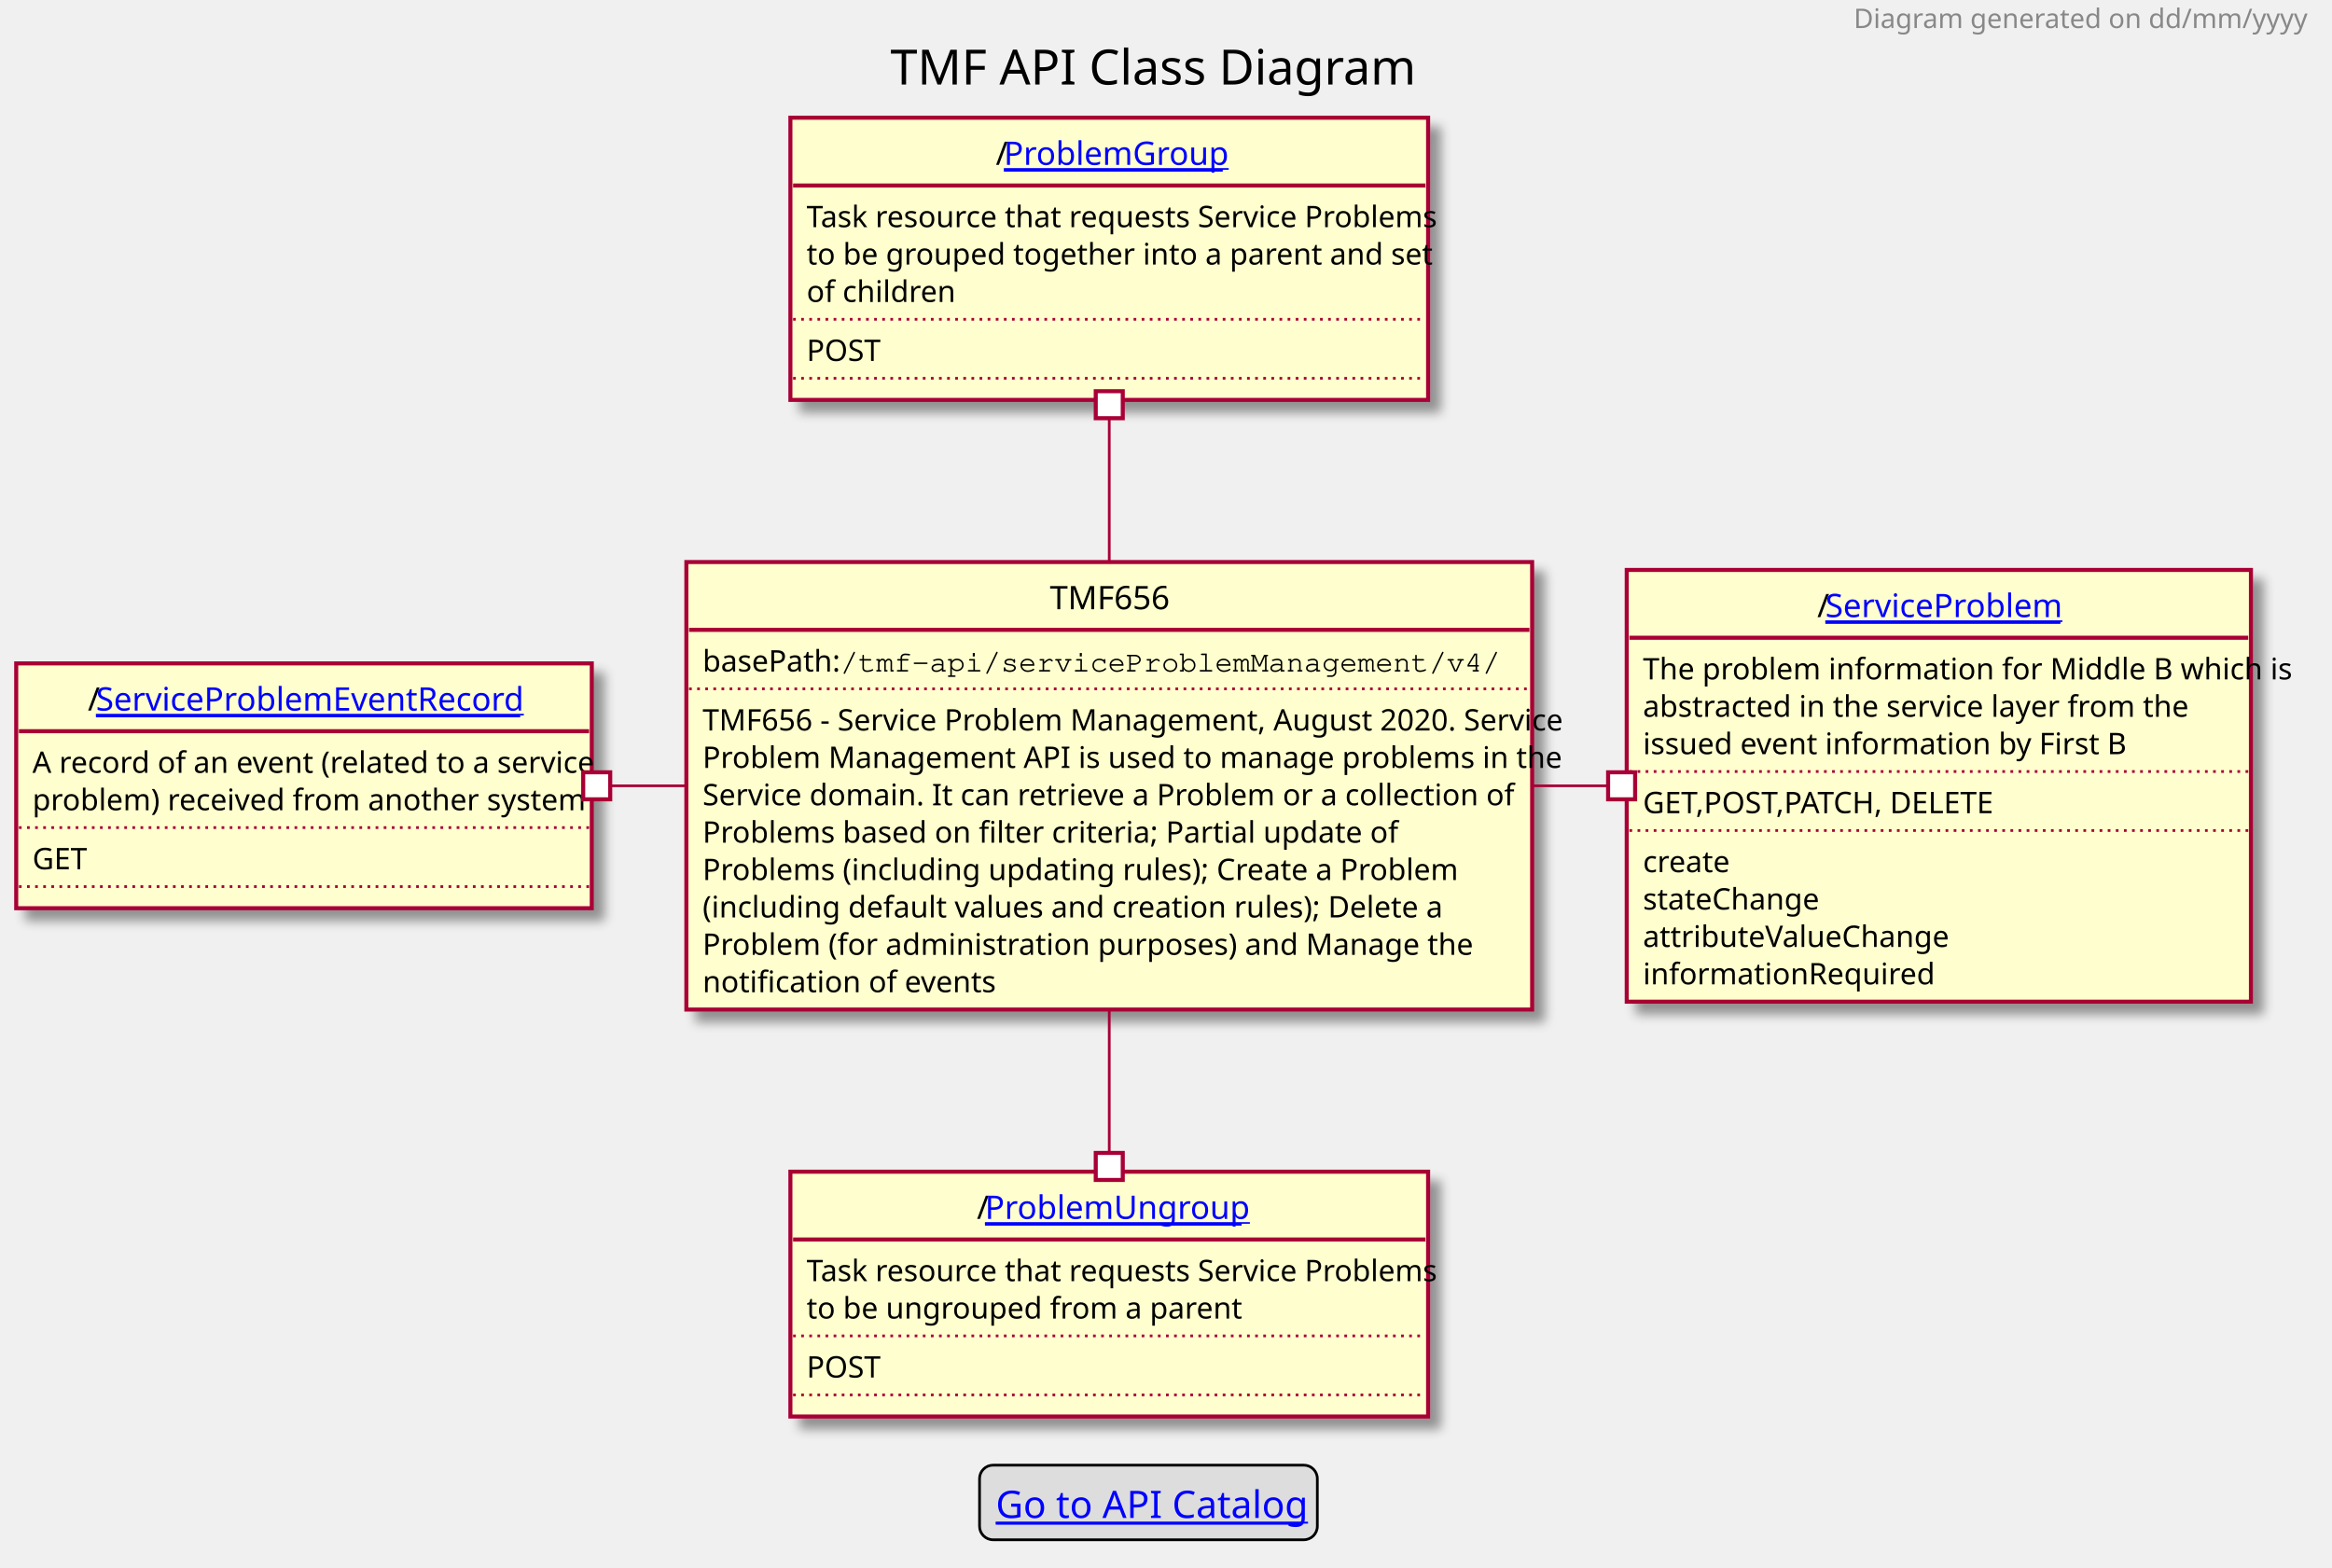
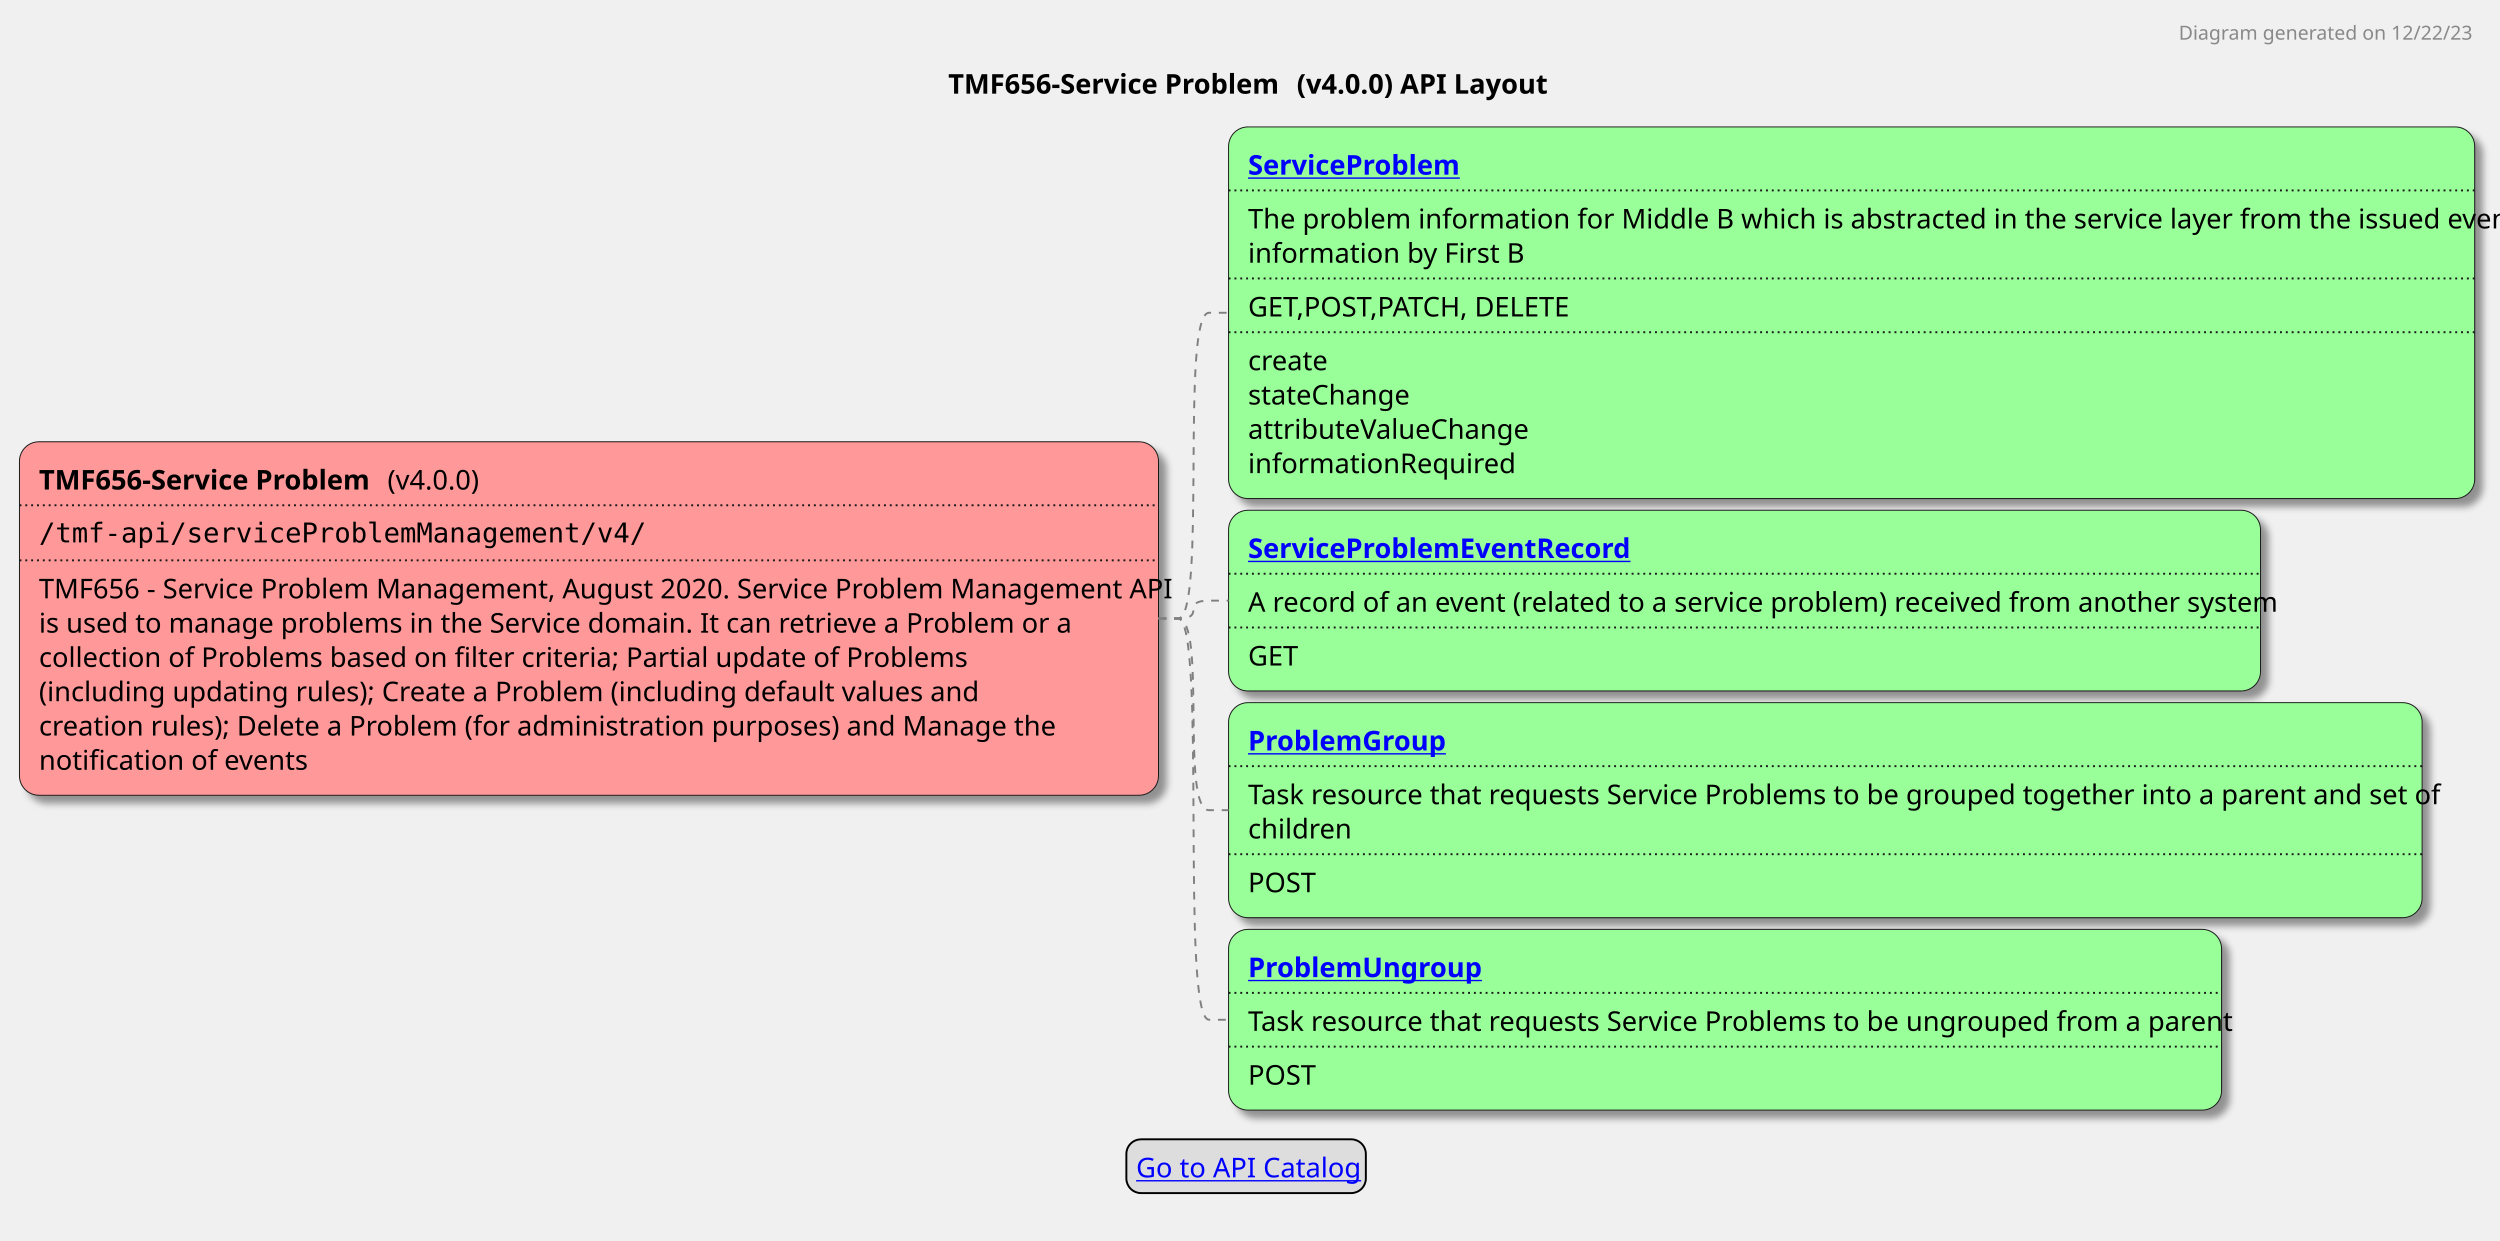
- <svg xmlns="http://www.w3.org/2000/svg" xmlns:xlink="http://www.w3.org/1999/xlink" contentScriptType="application/ecmascript" contentStyleType="text/css" height="580px" preserveAspectRatio="none" style="width:863px;height:580px;" version="1.1" viewBox="0 0 863 580" width="863px" zoomAndPan="magnify">
+ <svg xmlns="http://www.w3.org/2000/svg" xmlns:xlink="http://www.w3.org/1999/xlink" contentStyleType="text/css" height="637px" preserveAspectRatio="none" style="width:1284px;height:637px;background:#FFFFFF;" version="1.1" viewBox="0 0 1284 637" width="1284px" zoomAndPan="magnify">
  <defs>
-     <filter height="300%" id="f1pe1l04d6yeeh" width="300%" x="-1" y="-1">
+     <filter height="300%" id="f1suqqmvmawcjw" width="300%" x="-1" y="-1">
      <feGaussianBlur result="blurOut" stdDeviation="2.0" />
      <feColorMatrix in="blurOut" result="blurOut2" type="matrix" values="0 0 0 0 0 0 0 0 0 0 0 0 0 0 0 0 0 0 .4 0" />
      <feOffset dx="4.0" dy="4.0" in="blurOut2" result="blurOut3" />
      <feBlend in="SourceGraphic" in2="blurOut3" mode="normal" />
    </filter>
  </defs>
  <g>
-     <text fill="#888888" font-family="sans-serif" font-size="10" lengthAdjust="spacingAndGlyphs" textLength="165" x="686" y="10.381">Diagram generated on dd/mm/yyyy</text>
-     <text fill="#000000" font-family="sans-serif" font-size="18" lengthAdjust="spacingAndGlyphs" textLength="192" x="329.5" y="31.264">TMF API Class Diagram</text>
-     <rect fill="#FEFECE" filter="url(#f1pe1l04d6yeeh)" height="159.781" id="ServiceProblem" style="stroke: #A80036; stroke-width: 1.5;" width="231" x="602" y="210.919" />
-     <text fill="#000000" font-family="sans-serif" font-size="12" lengthAdjust="spacingAndGlyphs" textLength="3" x="672.5" y="228.376">/</text>
-     <a target="_top" xlink:actuate="onRequest" xlink:href="ServiceProblem.svg" xlink:show="new" xlink:title="ServiceProblem.svg" xlink:type="simple">
-       <text fill="#0000FF" font-family="sans-serif" font-size="12" lengthAdjust="spacingAndGlyphs" text-decoration="underline" textLength="87" x="675.5" y="228.376">ServiceProblem</text>
-       <line style="stroke: #0000FF; stroke-width: 1.0;" x1="675.5" x2="762.5" y1="230.376" y2="230.376" />
+     <text fill="#888888" font-family="sans-serif" font-size="10" lengthAdjust="spacing" textLength="151" x="1119" y="20.381">Diagram generated on 12/22/23</text>
+     <text fill="#000000" font-family="sans-serif" font-size="14" font-weight="bold" lengthAdjust="spacing" textLength="175" x="487" y="48.111">TMF656-Service Problem</text>
+     <text fill="#000000" font-family="sans-serif" font-size="14" font-weight="bold" lengthAdjust="spacing" textLength="127" x="666" y="48.111">(v4.0.0) API Layout</text>
+     <rect fill="#FF9999" filter="url(#f1suqqmvmawcjw)" height="181.545" rx="10" ry="10" style="stroke:#181818;stroke-width:0.5;" width="585" x="10" y="226.899" />
+     <text fill="#000000" font-family="sans-serif" font-size="14" font-weight="bold" lengthAdjust="spacing" textLength="175" x="20" y="251.433">TMF656-Service Problem</text>
+     <text fill="#000000" font-family="sans-serif" font-size="14" lengthAdjust="spacing" textLength="49" x="199" y="251.433">(v4.0.0)</text>
+     <line style="stroke:#181818;stroke-width:1.0;stroke-dasharray:1.0,2.0;" x1="10" x2="595" y1="259.509" y2="259.509" />
+     <text fill="#000000" font-family="monospace" font-size="14" lengthAdjust="spacing" textLength="296" x="20" y="278.584">/tmf-api/serviceProblemManagement/v4/</text>
+     <line style="stroke:#181818;stroke-width:1.0;stroke-dasharray:1.0,2.0;" x1="10" x2="595" y1="287.788" y2="287.788" />
+     <text fill="#000000" font-family="sans-serif" font-size="14" lengthAdjust="spacing" textLength="565" x="20" y="307.321">TMF656 - Service Problem Management, August 2020. Service Problem Management API</text>
+     <text fill="#000000" font-family="sans-serif" font-size="14" lengthAdjust="spacing" textLength="509" x="20" y="324.931">is used to manage problems in the Service domain. It can retrieve a Problem or a</text>
+     <text fill="#000000" font-family="sans-serif" font-size="14" lengthAdjust="spacing" textLength="454" x="20" y="342.54">collection of Problems based on filter criteria; Partial update of Problems</text>
+     <text fill="#000000" font-family="sans-serif" font-size="14" lengthAdjust="spacing" textLength="464" x="20" y="360.149">(including updating rules); Create a Problem (including default values and</text>
+     <text fill="#000000" font-family="sans-serif" font-size="14" lengthAdjust="spacing" textLength="501" x="20" y="377.759">creation rules); Delete a Problem (for administration purposes) and Manage the</text>
+     <text fill="#000000" font-family="sans-serif" font-size="14" lengthAdjust="spacing" textLength="130" x="20" y="395.368">notification of events</text>
+     <rect fill="#99FF99" filter="url(#f1suqqmvmawcjw)" height="190.875" rx="10" ry="10" style="stroke:#181818;stroke-width:0.5;" width="640" x="631" y="65.188" />
+     <a href="ServiceProblem.svg" target="_top" title="ServiceProblem.svg" xlink:actuate="onRequest" xlink:href="ServiceProblem.svg" xlink:show="new" xlink:title="ServiceProblem.svg" xlink:type="simple">
+       <text fill="#0000FF" font-family="sans-serif" font-size="14" font-weight="bold" lengthAdjust="spacing" text-decoration="underline" textLength="112" x="641" y="89.721">ServiceProblem</text>
    </a>
-     <line style="stroke: #A80036; stroke-width: 1.5;" x1="603" x2="832" y1="236.012" y2="236.012" />
-     <text fill="#000000" font-family="sans-serif" font-size="11" lengthAdjust="spacingAndGlyphs" textLength="219" x="608" y="251.431">The problem information for Middle B which is</text>
-     <text fill="#000000" font-family="sans-serif" font-size="11" lengthAdjust="spacingAndGlyphs" textLength="190" x="608" y="265.267">abstracted in the service layer from the</text>
-     <text fill="#000000" font-family="sans-serif" font-size="11" lengthAdjust="spacingAndGlyphs" textLength="167" x="608" y="279.103">issued event information by First B</text>
-     <line style="stroke: #A80036; stroke-width: 1.0; stroke-dasharray: 1.0,2.0;" x1="603" x2="832" y1="285.52" y2="285.52" />
-     <text fill="#000000" font-family="sans-serif" font-size="11" lengthAdjust="spacingAndGlyphs" textLength="130" x="608" y="300.939">GET,POST,PATCH, DELETE</text>
-     <line style="stroke: #A80036; stroke-width: 1.0; stroke-dasharray: 1.0,2.0;" x1="603" x2="832" y1="307.356" y2="307.356" />
-     <text fill="#000000" font-family="sans-serif" font-size="11" lengthAdjust="spacingAndGlyphs" textLength="31" x="608" y="322.775">create</text>
-     <text fill="#000000" font-family="sans-serif" font-size="11" lengthAdjust="spacingAndGlyphs" textLength="61" x="608" y="336.611">stateChange</text>
-     <text fill="#000000" font-family="sans-serif" font-size="11" lengthAdjust="spacingAndGlyphs" textLength="104" x="608" y="350.447">attributeValueChange</text>
-     <text fill="#000000" font-family="sans-serif" font-size="11" lengthAdjust="spacingAndGlyphs" textLength="96" x="608" y="364.283">informationRequired</text>
-     <rect fill="#FEFECE" filter="url(#f1pe1l04d6yeeh)" height="165.617" id="TMF656" style="stroke: #A80036; stroke-width: 1.5;" width="313" x="254" y="207.999" />
-     <text fill="#000000" font-family="sans-serif" font-size="12" lengthAdjust="spacingAndGlyphs" textLength="44" x="388.5" y="225.456">TMF656</text>
-     <line style="stroke: #A80036; stroke-width: 1.5;" x1="255" x2="566" y1="233.093" y2="233.093" />
-     <text fill="#000000" font-family="sans-serif" font-size="11" lengthAdjust="spacingAndGlyphs" textLength="48" x="260" y="248.511">basePath:</text>
-     <text fill="#000000" font-family="courier" font-size="11" lengthAdjust="spacingAndGlyphs" textLength="192" x="311" y="248.511">/tmf-api/serviceProblemManagement/v4/</text>
-     <line style="stroke: #A80036; stroke-width: 1.0; stroke-dasharray: 1.0,2.0;" x1="255" x2="566" y1="254.928" y2="254.928" />
-     <text fill="#000000" font-family="sans-serif" font-size="11" lengthAdjust="spacingAndGlyphs" textLength="301" x="260" y="270.347">TMF656 - Service Problem Management, August 2020. Service</text>
-     <text fill="#000000" font-family="sans-serif" font-size="11" lengthAdjust="spacingAndGlyphs" textLength="288" x="260" y="284.183">Problem Management API is used to manage problems in the</text>
-     <text fill="#000000" font-family="sans-serif" font-size="11" lengthAdjust="spacingAndGlyphs" textLength="279" x="260" y="298.019">Service domain. It can retrieve a Problem or a collection of</text>
-     <text fill="#000000" font-family="sans-serif" font-size="11" lengthAdjust="spacingAndGlyphs" textLength="236" x="260" y="311.855">Problems based on filter criteria; Partial update of</text>
-     <text fill="#000000" font-family="sans-serif" font-size="11" lengthAdjust="spacingAndGlyphs" textLength="256" x="260" y="325.691">Problems (including updating rules); Create a Problem</text>
-     <text fill="#000000" font-family="sans-serif" font-size="11" lengthAdjust="spacingAndGlyphs" textLength="256" x="260" y="339.527">(including default values and creation rules); Delete a</text>
-     <text fill="#000000" font-family="sans-serif" font-size="11" lengthAdjust="spacingAndGlyphs" textLength="261" x="260" y="353.363">Problem (for administration purposes) and Manage the</text>
-     <text fill="#000000" font-family="sans-serif" font-size="11" lengthAdjust="spacingAndGlyphs" textLength="101" x="260" y="367.199">notification of events</text>
-     <rect fill="#FEFECE" filter="url(#f1pe1l04d6yeeh)" height="90.602" id="ServiceProblemEventRecord" style="stroke: #A80036; stroke-width: 1.5;" width="213" x="6" y="245.509" />
-     <text fill="#000000" font-family="sans-serif" font-size="12" lengthAdjust="spacingAndGlyphs" textLength="3" x="32.5" y="262.966">/</text>
-     <a target="_top" xlink:actuate="onRequest" xlink:href="ServiceProblemEventRecord.svg" xlink:show="new" xlink:title="ServiceProblemEventRecord.svg" xlink:type="simple">
-       <text fill="#0000FF" font-family="sans-serif" font-size="12" lengthAdjust="spacingAndGlyphs" text-decoration="underline" textLength="157" x="35.5" y="262.966">ServiceProblemEventRecord</text>
-       <line style="stroke: #0000FF; stroke-width: 1.0;" x1="35.5" x2="192.5" y1="264.966" y2="264.966" />
+     <line style="stroke:#181818;stroke-width:1.0;stroke-dasharray:1.0,2.0;" x1="631" x2="1271" y1="97.797" y2="97.797" />
+     <text fill="#000000" font-family="sans-serif" font-size="14" lengthAdjust="spacing" textLength="620" x="641" y="117.33">The problem information for Middle B which is abstracted in the service layer from the issued event</text>
+     <text fill="#000000" font-family="sans-serif" font-size="14" lengthAdjust="spacing" textLength="134" x="641" y="134.94">information by First B</text>
+     <line style="stroke:#181818;stroke-width:1.0;stroke-dasharray:1.0,2.0;" x1="631" x2="1271" y1="143.016" y2="143.016" />
+     <text fill="#000000" font-family="sans-serif" font-size="14" lengthAdjust="spacing" textLength="183" x="641" y="162.549">GET,POST,PATCH, DELETE</text>
+     <line style="stroke:#181818;stroke-width:1.0;stroke-dasharray:1.0,2.0;" x1="631" x2="1271" y1="170.625" y2="170.625" />
+     <text fill="#000000" font-family="sans-serif" font-size="14" lengthAdjust="spacing" textLength="40" x="641" y="190.158">create</text>
+     <text fill="#000000" font-family="sans-serif" font-size="14" lengthAdjust="spacing" textLength="81" x="641" y="207.768">stateChange</text>
+     <text fill="#000000" font-family="sans-serif" font-size="14" lengthAdjust="spacing" textLength="138" x="641" y="225.377">attributeValueChange</text>
+     <text fill="#000000" font-family="sans-serif" font-size="14" lengthAdjust="spacing" textLength="128" x="641" y="242.986">informationRequired</text>
+     <path d="M595,317.672 L605,317.672 C620,317.672 606,160.625 621,160.625 L631,160.625 " fill="none" style="stroke:#808080;stroke-width:1.0;stroke-dasharray:4.0,4.0;" />
+     <rect fill="#99FF99" filter="url(#f1suqqmvmawcjw)" height="92.828" rx="10" ry="10" style="stroke:#181818;stroke-width:0.5;" width="530" x="631" y="262.062" />
+     <a href="ServiceProblemEventRecord.svg" target="_top" title="ServiceProblemEventRecord.svg" xlink:actuate="onRequest" xlink:href="ServiceProblemEventRecord.svg" xlink:show="new" xlink:title="ServiceProblemEventRecord.svg" xlink:type="simple">
+       <text fill="#0000FF" font-family="sans-serif" font-size="14" font-weight="bold" lengthAdjust="spacing" text-decoration="underline" textLength="204" x="641" y="286.596">ServiceProblemEventRecord</text>
    </a>
-     <line style="stroke: #A80036; stroke-width: 1.5;" x1="7" x2="218" y1="270.603" y2="270.603" />
-     <text fill="#000000" font-family="sans-serif" font-size="11" lengthAdjust="spacingAndGlyphs" textLength="201" x="12" y="286.021">A record of an event (related to a service</text>
-     <text fill="#000000" font-family="sans-serif" font-size="11" lengthAdjust="spacingAndGlyphs" textLength="190" x="12" y="299.857">problem) received from another system</text>
-     <line style="stroke: #A80036; stroke-width: 1.0; stroke-dasharray: 1.0,2.0;" x1="7" x2="218" y1="306.274" y2="306.274" />
-     <text fill="#000000" font-family="sans-serif" font-size="11" lengthAdjust="spacingAndGlyphs" textLength="20" x="12" y="321.693">GET</text>
-     <line style="stroke: #A80036; stroke-width: 1.0; stroke-dasharray: 1.0,2.0;" x1="7" x2="218" y1="328.11" y2="328.11" />
-     <rect fill="#FEFECE" filter="url(#f1pe1l04d6yeeh)" height="104.438" id="ProblemGroup" style="stroke: #A80036; stroke-width: 1.5;" width="236" x="292.5" y="43.559" />
-     <text fill="#000000" font-family="sans-serif" font-size="12" lengthAdjust="spacingAndGlyphs" textLength="3" x="368.5" y="61.016">/</text>
-     <a target="_top" xlink:actuate="onRequest" xlink:href="ProblemGroup.svg" xlink:show="new" xlink:title="ProblemGroup.svg" xlink:type="simple">
-       <text fill="#0000FF" font-family="sans-serif" font-size="12" lengthAdjust="spacingAndGlyphs" text-decoration="underline" textLength="81" x="371.5" y="61.016">ProblemGroup</text>
-       <line style="stroke: #0000FF; stroke-width: 1.0;" x1="371.5" x2="452.5" y1="63.016" y2="63.016" />
+     <line style="stroke:#181818;stroke-width:1.0;stroke-dasharray:1.0,2.0;" x1="631" x2="1161" y1="294.672" y2="294.672" />
+     <text fill="#000000" font-family="sans-serif" font-size="14" lengthAdjust="spacing" textLength="510" x="641" y="314.205">A record of an event (related to a service problem) received from another system</text>
+     <line style="stroke:#181818;stroke-width:1.0;stroke-dasharray:1.0,2.0;" x1="631" x2="1161" y1="322.281" y2="322.281" />
+     <text fill="#000000" font-family="sans-serif" font-size="14" lengthAdjust="spacing" textLength="29" x="641" y="341.815">GET</text>
+     <path d="M595,317.672 L605,317.672 C620,317.672 606,308.477 621,308.477 L631,308.477 " fill="none" style="stroke:#808080;stroke-width:1.0;stroke-dasharray:4.0,4.0;" />
+     <rect fill="#99FF99" filter="url(#f1suqqmvmawcjw)" height="110.438" rx="10" ry="10" style="stroke:#181818;stroke-width:0.5;" width="613" x="631" y="360.891" />
+     <a href="ProblemGroup.svg" target="_top" title="ProblemGroup.svg" xlink:actuate="onRequest" xlink:href="ProblemGroup.svg" xlink:show="new" xlink:title="ProblemGroup.svg" xlink:type="simple">
+       <text fill="#0000FF" font-family="sans-serif" font-size="14" font-weight="bold" lengthAdjust="spacing" text-decoration="underline" textLength="102" x="641" y="385.424">ProblemGroup</text>
    </a>
-     <line style="stroke: #A80036; stroke-width: 1.5;" x1="293.5" x2="527.5" y1="68.653" y2="68.653" />
-     <text fill="#000000" font-family="sans-serif" font-size="11" lengthAdjust="spacingAndGlyphs" textLength="224" x="298.5" y="84.071">Task resource that requests Service Problems</text>
-     <text fill="#000000" font-family="sans-serif" font-size="11" lengthAdjust="spacingAndGlyphs" textLength="212" x="298.5" y="97.907">to be grouped together into a parent and set</text>
-     <text fill="#000000" font-family="sans-serif" font-size="11" lengthAdjust="spacingAndGlyphs" textLength="51" x="298.5" y="111.743">of children</text>
-     <line style="stroke: #A80036; stroke-width: 1.0; stroke-dasharray: 1.0,2.0;" x1="293.5" x2="527.5" y1="118.16" y2="118.16" />
-     <text fill="#000000" font-family="sans-serif" font-size="11" lengthAdjust="spacingAndGlyphs" textLength="27" x="298.5" y="133.579">POST</text>
-     <line style="stroke: #A80036; stroke-width: 1.0; stroke-dasharray: 1.0,2.0;" x1="293.5" x2="527.5" y1="139.996" y2="139.996" />
-     <rect fill="#FEFECE" filter="url(#f1pe1l04d6yeeh)" height="90.602" id="ProblemUngroup" style="stroke: #A80036; stroke-width: 1.5;" width="236" x="292.5" y="433.619" />
-     <text fill="#000000" font-family="sans-serif" font-size="12" lengthAdjust="spacingAndGlyphs" textLength="3" x="361.5" y="451.076">/</text>
-     <a target="_top" xlink:actuate="onRequest" xlink:href="ProblemUngroup.svg" xlink:show="new" xlink:title="ProblemUngroup.svg" xlink:type="simple">
-       <text fill="#0000FF" font-family="sans-serif" font-size="12" lengthAdjust="spacingAndGlyphs" text-decoration="underline" textLength="95" x="364.5" y="451.076">ProblemUngroup</text>
-       <line style="stroke: #0000FF; stroke-width: 1.0;" x1="364.5" x2="459.5" y1="453.076" y2="453.076" />
+     <line style="stroke:#181818;stroke-width:1.0;stroke-dasharray:1.0,2.0;" x1="631" x2="1244" y1="393.5" y2="393.5" />
+     <text fill="#000000" font-family="sans-serif" font-size="14" lengthAdjust="spacing" textLength="593" x="641" y="413.033">Task resource that requests Service Problems to be grouped together into a parent and set of</text>
+     <text fill="#000000" font-family="sans-serif" font-size="14" lengthAdjust="spacing" textLength="50" x="641" y="430.643">children</text>
+     <line style="stroke:#181818;stroke-width:1.0;stroke-dasharray:1.0,2.0;" x1="631" x2="1244" y1="438.719" y2="438.719" />
+     <text fill="#000000" font-family="sans-serif" font-size="14" lengthAdjust="spacing" textLength="38" x="641" y="458.252">POST</text>
+     <path d="M595,317.672 L605,317.672 C620,317.672 606,416.109 621,416.109 L631,416.109 " fill="none" style="stroke:#808080;stroke-width:1.0;stroke-dasharray:4.0,4.0;" />
+     <rect fill="#99FF99" filter="url(#f1suqqmvmawcjw)" height="92.828" rx="10" ry="10" style="stroke:#181818;stroke-width:0.5;" width="510" x="631" y="477.328" />
+     <a href="ProblemUngroup.svg" target="_top" title="ProblemUngroup.svg" xlink:actuate="onRequest" xlink:href="ProblemUngroup.svg" xlink:show="new" xlink:title="ProblemUngroup.svg" xlink:type="simple">
+       <text fill="#0000FF" font-family="sans-serif" font-size="14" font-weight="bold" lengthAdjust="spacing" text-decoration="underline" textLength="119" x="641" y="501.861">ProblemUngroup</text>
    </a>
-     <line style="stroke: #A80036; stroke-width: 1.5;" x1="293.5" x2="527.5" y1="458.712" y2="458.712" />
-     <text fill="#000000" font-family="sans-serif" font-size="11" lengthAdjust="spacingAndGlyphs" textLength="224" x="298.5" y="474.131">Task resource that requests Service Problems</text>
-     <text fill="#000000" font-family="sans-serif" font-size="11" lengthAdjust="spacingAndGlyphs" textLength="147" x="298.5" y="487.967">to be ungrouped from a parent</text>
-     <line style="stroke: #A80036; stroke-width: 1.0; stroke-dasharray: 1.0,2.0;" x1="293.5" x2="527.5" y1="494.384" y2="494.384" />
-     <text fill="#000000" font-family="sans-serif" font-size="11" lengthAdjust="spacingAndGlyphs" textLength="27" x="298.5" y="509.803">POST</text>
-     <line style="stroke: #A80036; stroke-width: 1.0; stroke-dasharray: 1.0,2.0;" x1="293.5" x2="527.5" y1="516.22" y2="516.22" />
-     <path d="M567.3,290.809 C576.59,290.809 585.89,290.809 595.19,290.809 " fill="none" id="TMF656-ServiceProblem" style="stroke: #A80036; stroke-width: 1.0;" />
-     <rect fill="#FFFFFF" height="10" style="stroke: #A80036; stroke-width: 1.5;" width="10" x="595.11" y="285.809" />
-     <path d="M225.74,290.809 C235.05,290.809 244.35,290.809 253.66,290.809 " fill="none" id="ServiceProblemEventRecord-TMF656" style="stroke: #A80036; stroke-width: 1.0;" />
-     <rect fill="#FFFFFF" height="10" style="stroke: #A80036; stroke-width: 1.5;" width="10" x="215.82" y="285.809" />
-     <path d="M410.5,154.759 C410.5,171.359 410.5,189.779 410.5,207.539 " fill="none" id="ProblemGroup-TMF656" style="stroke: #A80036; stroke-width: 1.0;" />
-     <rect fill="#FFFFFF" height="10" style="stroke: #A80036; stroke-width: 1.5;" width="10" x="405.5" y="144.769" />
-     <path d="M410.5,373.979 C410.5,391.949 410.5,410.459 410.5,426.799 " fill="none" id="TMF656-ProblemUngroup" style="stroke: #A80036; stroke-width: 1.0;" />
-     <rect fill="#FFFFFF" height="10" style="stroke: #A80036; stroke-width: 1.5;" width="10" x="405.5" y="426.669" />
-     <rect fill="#DDDDDD" height="27.609" rx="5" ry="5" style="stroke: #000000; stroke-width: 1.0;" width="125" x="362.5" y="542.219" />
-     <a target="_top" xlink:actuate="onRequest" xlink:href="index.htm" xlink:show="new" xlink:title="index.htm" xlink:type="simple">
-       <text fill="#0000FF" font-family="sans-serif" font-size="14" lengthAdjust="spacingAndGlyphs" text-decoration="underline" textLength="113" x="368.5" y="561.752">Go to API Catalog</text>
-       <line style="stroke: #0000FF; stroke-width: 1.0;" x1="368.5" x2="481.5" y1="563.752" y2="563.752" />
+     <line style="stroke:#181818;stroke-width:1.0;stroke-dasharray:1.0,2.0;" x1="631" x2="1141" y1="509.938" y2="509.938" />
+     <text fill="#000000" font-family="sans-serif" font-size="14" lengthAdjust="spacing" textLength="490" x="641" y="529.471">Task resource that requests Service Problems to be ungrouped from a parent</text>
+     <line style="stroke:#181818;stroke-width:1.0;stroke-dasharray:1.0,2.0;" x1="631" x2="1141" y1="537.547" y2="537.547" />
+     <text fill="#000000" font-family="sans-serif" font-size="14" lengthAdjust="spacing" textLength="38" x="641" y="557.08">POST</text>
+     <path d="M595,317.672 L605,317.672 C620,317.672 606,523.742 621,523.742 L631,523.742 " fill="none" style="stroke:#808080;stroke-width:1.0;stroke-dasharray:4.0,4.0;" />
+     <rect fill="#DDDDDD" height="27.609" id="_legend" rx="7.5" ry="7.5" style="stroke:#000000;stroke-width:1.0;" width="123" x="578.5" y="585.156" />
+     <a href="index.htm" target="_top" title="index.htm" xlink:actuate="onRequest" xlink:href="index.htm" xlink:show="new" xlink:title="index.htm" xlink:type="simple">
+       <text fill="#0000FF" font-family="sans-serif" font-size="14" lengthAdjust="spacing" text-decoration="underline" textLength="113" x="583.5" y="604.689">Go to API Catalog</text>
    </a>
  </g>
</svg>
